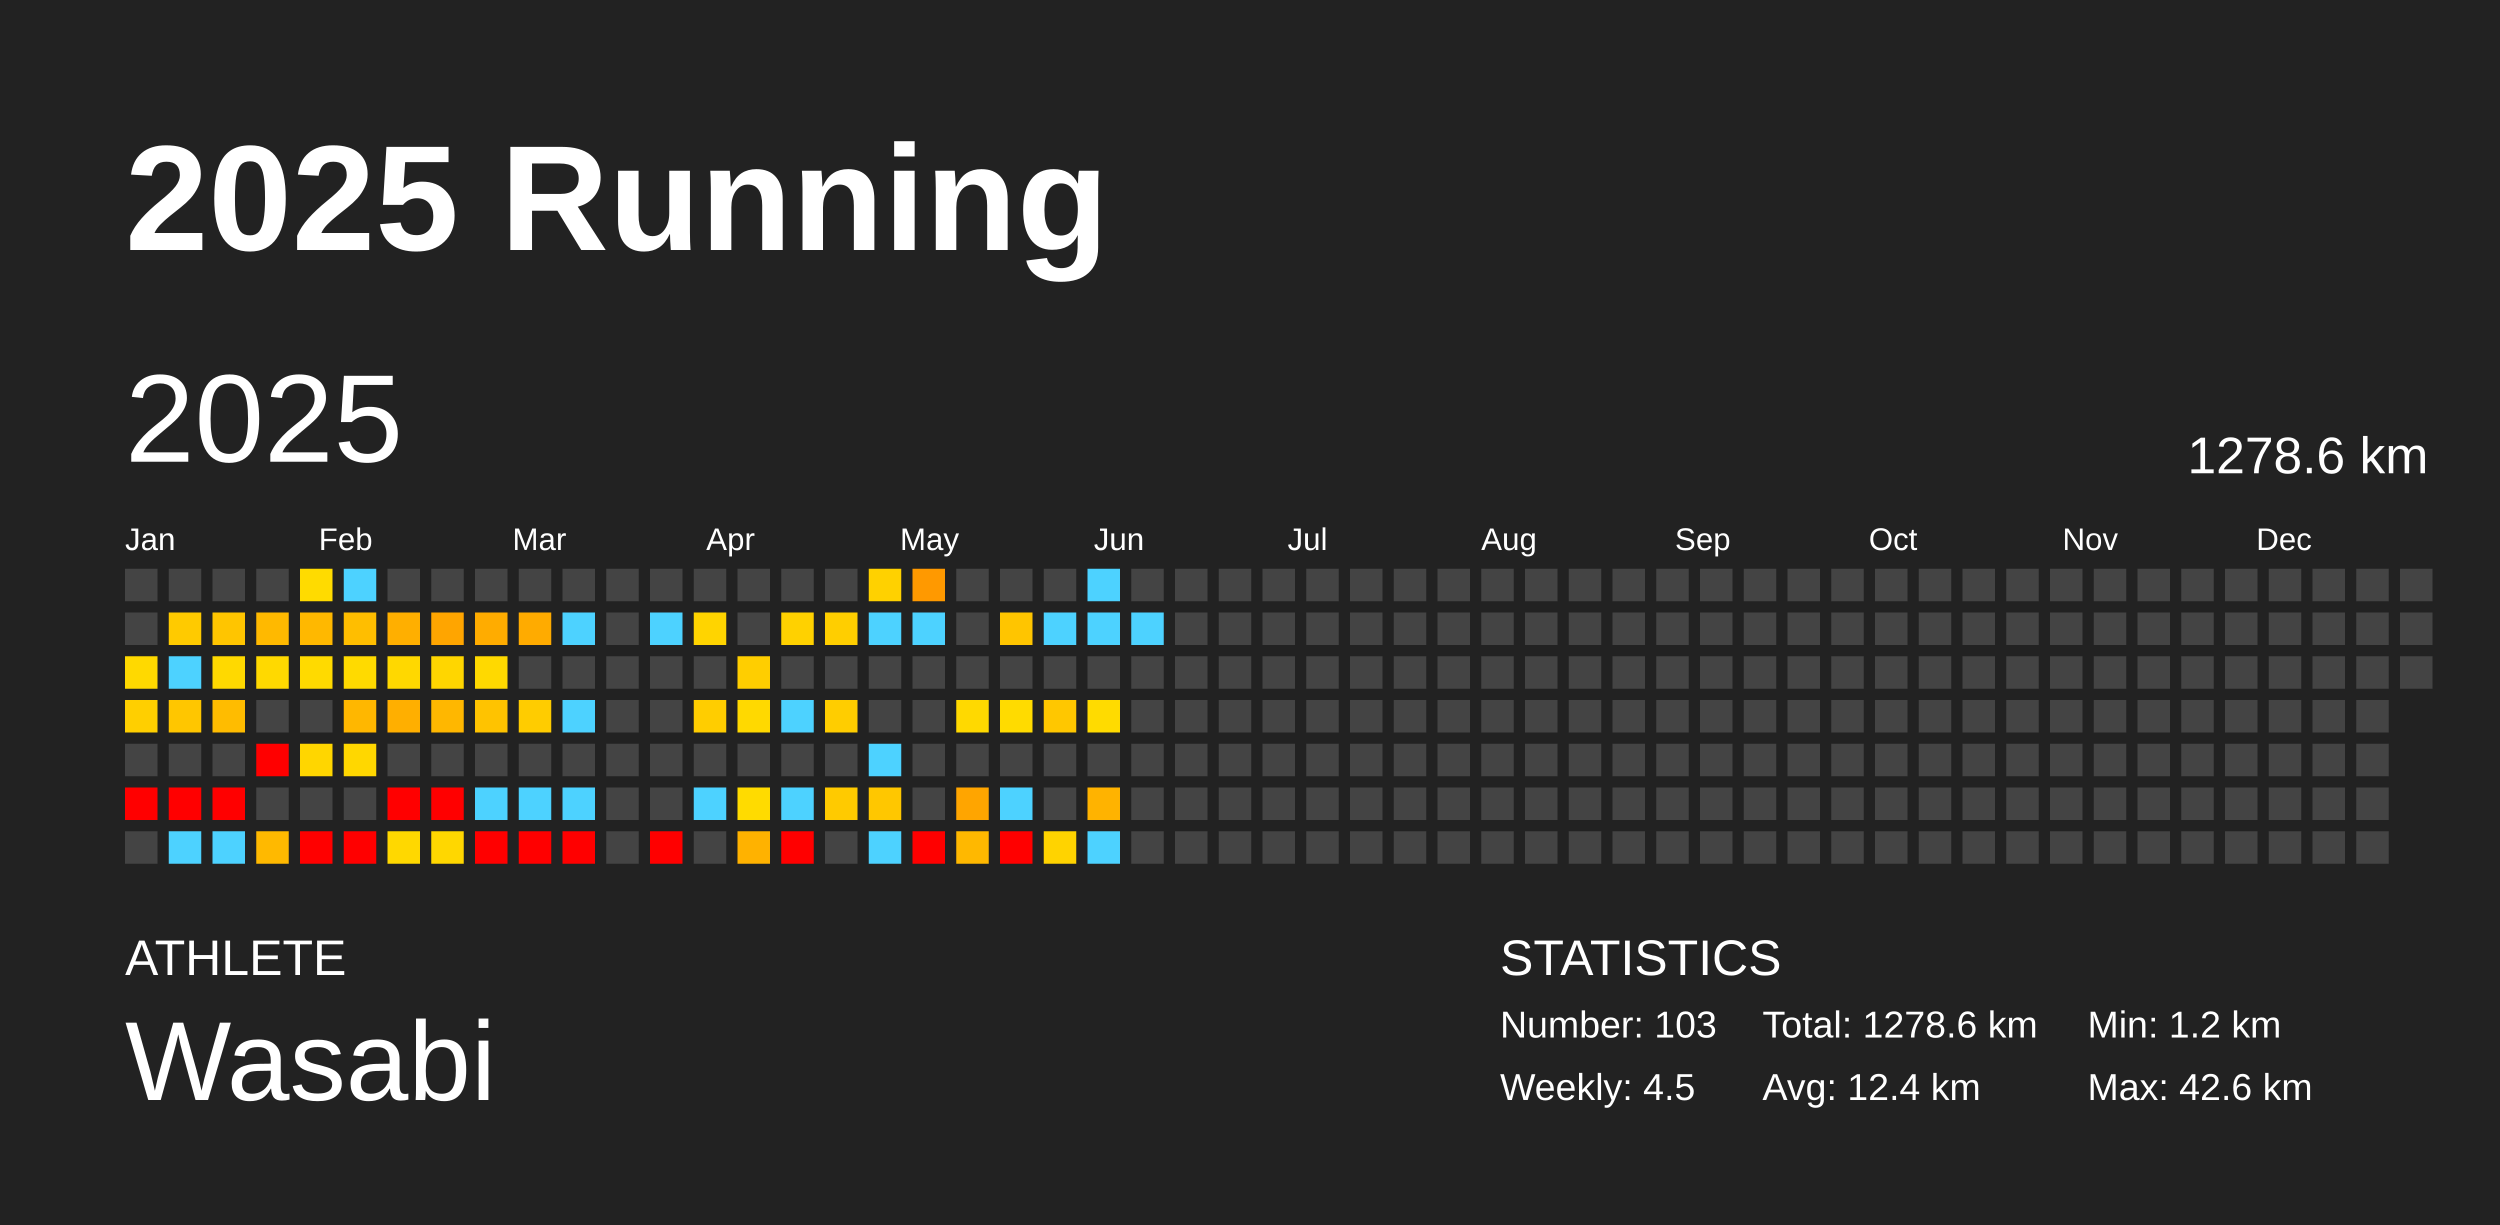
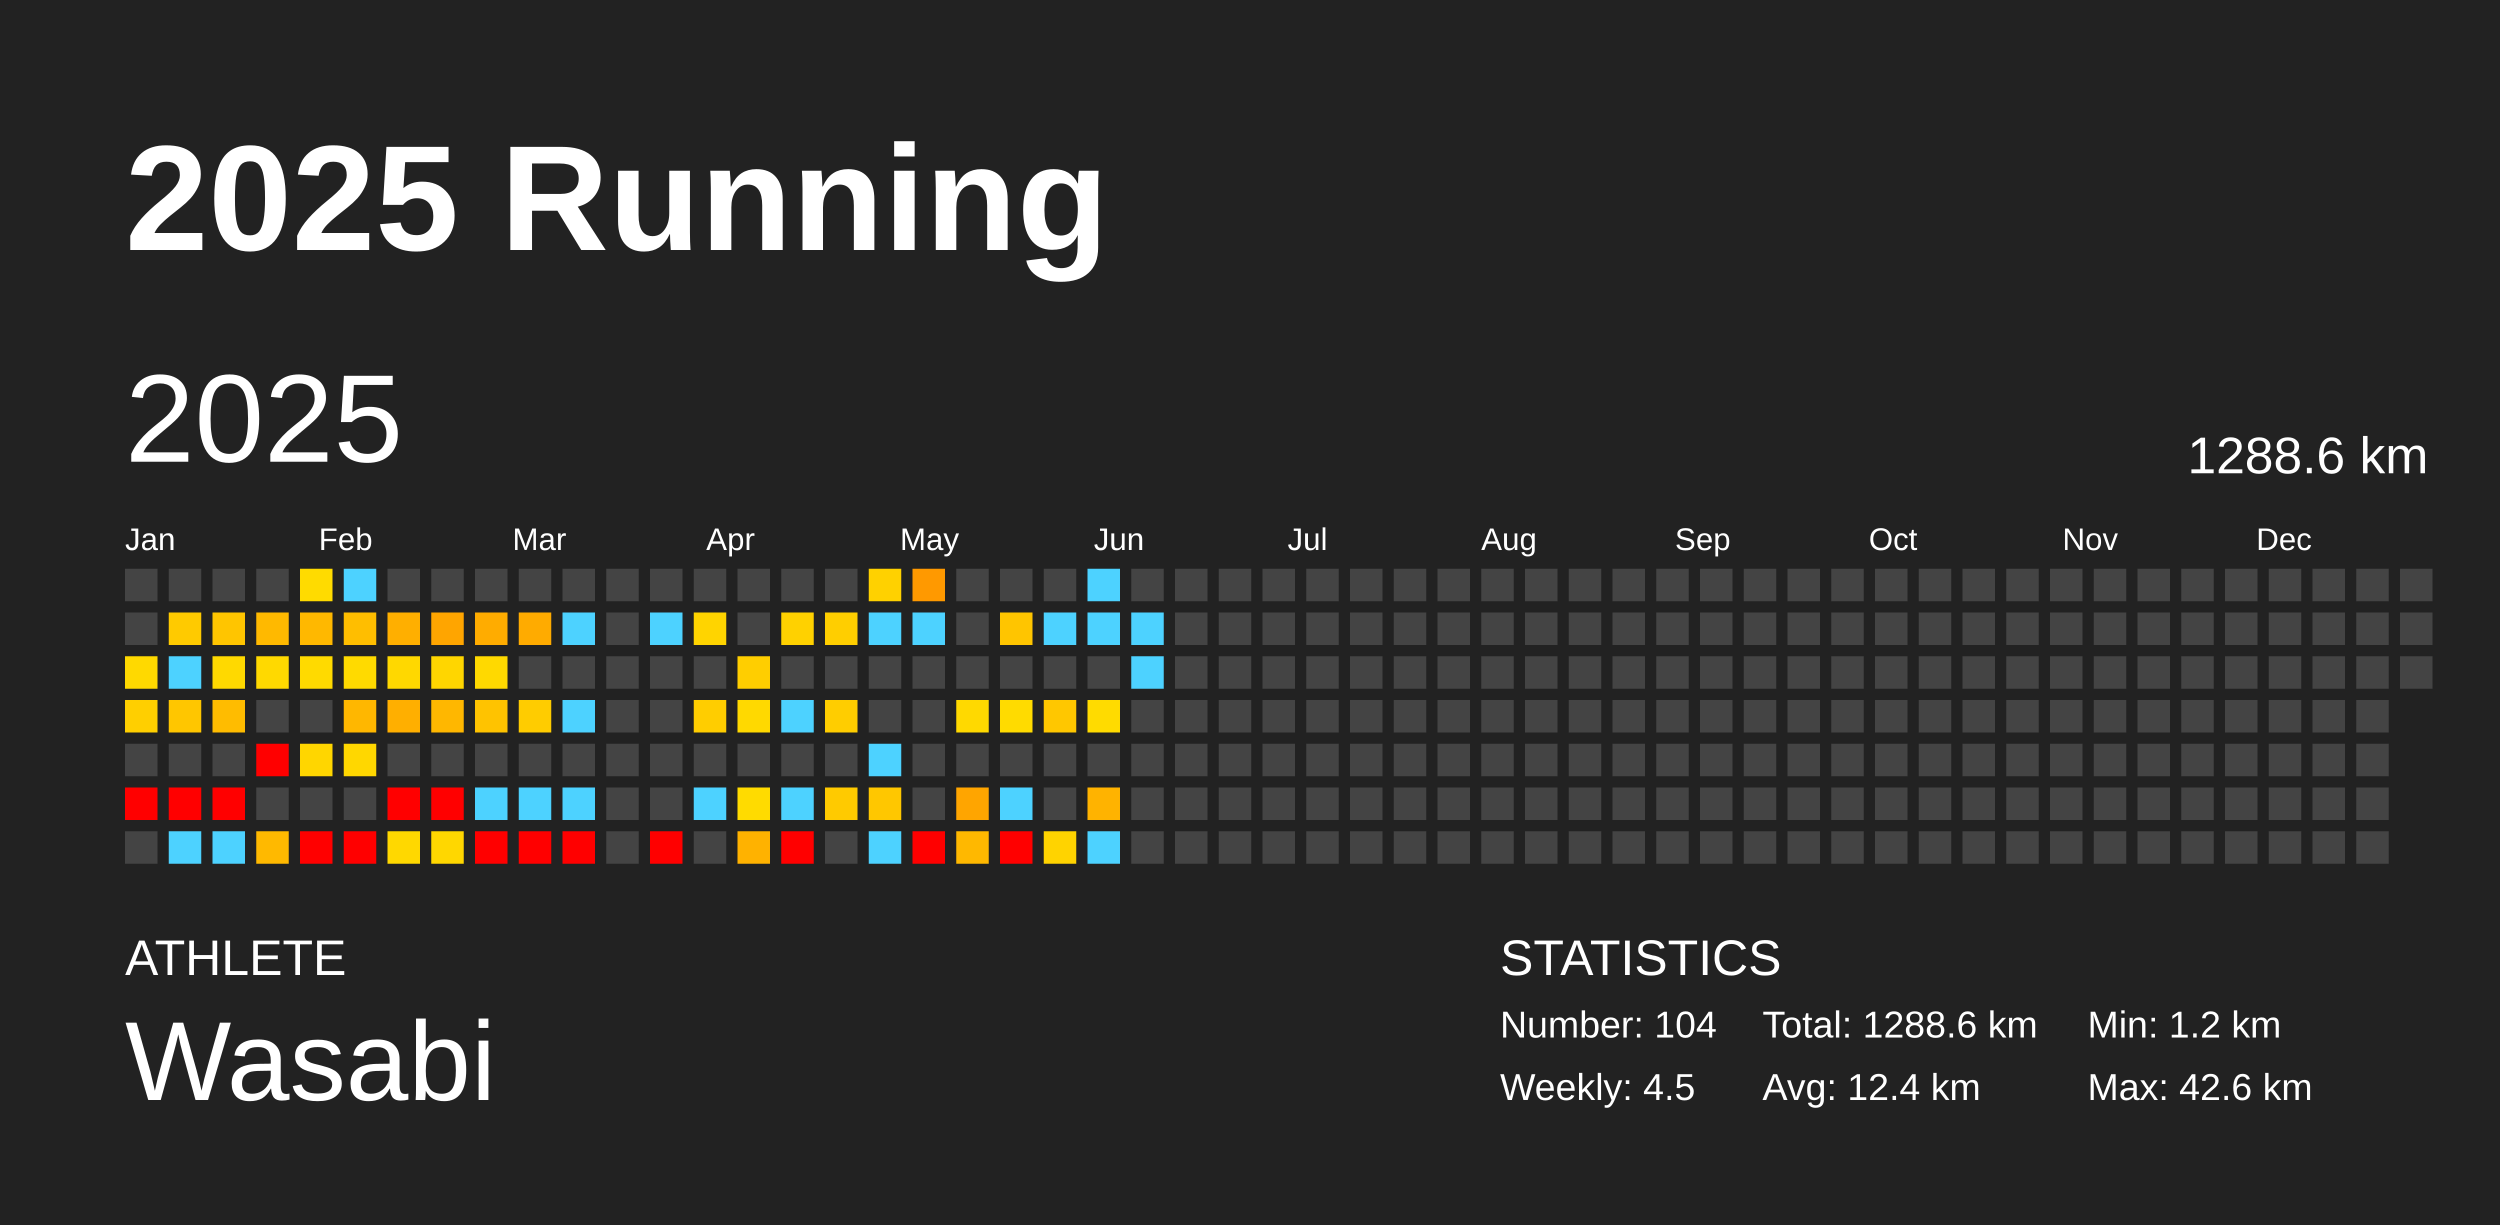
<svg xmlns="http://www.w3.org/2000/svg" baseProfile="full" height="98mm" version="1.1" viewBox="0,0,200,98" width="200mm">
  <defs />
  <rect fill="#222222" height="98" width="200" x="0" y="0" />
  <text fill="#FFFFFF" style="font-size:12px; font-family:Arial; font-weight:bold;" x="10" y="20">2025 Running</text>
  <text fill="#FFFFFF" style="font-size:4px; font-family:Arial" x="10" y="78">ATHLETE</text>
  <text fill="#FFFFFF" style="font-size:9px; font-family:Arial" x="10" y="88">Wasabi</text>
  <text fill="#FFFFFF" style="font-size:4px; font-family:Arial" x="120" y="78">STATISTICS</text>
-   <text fill="#FFFFFF" style="font-size:3px; font-family:Arial" x="120" y="83">Number: 103</text>
+   <text fill="#FFFFFF" style="font-size:3px; font-family:Arial" x="120" y="83">Number: 104</text>
  <text fill="#FFFFFF" style="font-size:3px; font-family:Arial" x="120" y="88">Weekly: 4.5</text>
-   <text fill="#FFFFFF" style="font-size:3px; font-family:Arial" x="141" y="83">Total: 1278.6 km</text>
+   <text fill="#FFFFFF" style="font-size:3px; font-family:Arial" x="141" y="83">Total: 1288.6 km</text>
  <text fill="#FFFFFF" style="font-size:3px; font-family:Arial" x="141" y="88">Avg: 12.4 km</text>
  <text fill="#FFFFFF" style="font-size:3px; font-family:Arial" x="167" y="83">Min: 1.2 km</text>
  <text fill="#FFFFFF" style="font-size:3px; font-family:Arial" x="167" y="88">Max: 42.6 km</text>
  <text dominant-baseline="hanging" fill="#FFFFFF" style="font-size:10.0px; font-family:Arial;" x="10" y="30">2025</text>
-   <text dominant-baseline="hanging" fill="#FFFFFF" style="font-size:4.125px; font-family:Arial;" x="175" y="35">1278.6 km</text>
+   <text dominant-baseline="hanging" fill="#FFFFFF" style="font-size:4.125px; font-family:Arial;" x="175" y="35">1288.6 km</text>
  <text fill="#FFFFFF" style="font-size:2.5px; font-family:Arial" x="10.0" y="44">Jan</text>
  <text fill="#FFFFFF" style="font-size:2.5px; font-family:Arial" x="25.5" y="44">Feb</text>
  <text fill="#FFFFFF" style="font-size:2.5px; font-family:Arial" x="41.0" y="44">Mar</text>
  <text fill="#FFFFFF" style="font-size:2.5px; font-family:Arial" x="56.5" y="44">Apr</text>
  <text fill="#FFFFFF" style="font-size:2.5px; font-family:Arial" x="72.0" y="44">May</text>
  <text fill="#FFFFFF" style="font-size:2.5px; font-family:Arial" x="87.5" y="44">Jun</text>
  <text fill="#FFFFFF" style="font-size:2.5px; font-family:Arial" x="103.0" y="44">Jul</text>
  <text fill="#FFFFFF" style="font-size:2.5px; font-family:Arial" x="118.5" y="44">Aug</text>
  <text fill="#FFFFFF" style="font-size:2.5px; font-family:Arial" x="134.0" y="44">Sep</text>
  <text fill="#FFFFFF" style="font-size:2.5px; font-family:Arial" x="149.5" y="44">Oct</text>
  <text fill="#FFFFFF" style="font-size:2.5px; font-family:Arial" x="165.0" y="44">Nov</text>
  <text fill="#FFFFFF" style="font-size:2.5px; font-family:Arial" x="180.5" y="44">Dec</text>
  <rect fill="#444444" height="2.6" width="2.6" x="10.0" y="45.5" />
  <rect fill="#444444" height="2.6" width="2.6" x="10.0" y="49.0" />
  <rect fill="#ffd900" height="2.6" width="2.6" x="10.0" y="52.5" />
  <rect fill="#ffcf00" height="2.6" width="2.6" x="10.0" y="56.0" />
  <rect fill="#444444" height="2.6" width="2.6" x="10.0" y="59.5" />
  <rect fill="red" height="2.6" width="2.6" x="10.0" y="63.0" />
  <rect fill="#444444" height="2.6" width="2.6" x="10.0" y="66.5" />
  <rect fill="#444444" height="2.6" width="2.6" x="13.5" y="45.5" />
  <rect fill="#ffca00" height="2.6" width="2.6" x="13.5" y="49.0" />
  <rect fill="#4dd2ff" height="2.6" width="2.6" x="13.5" y="52.5" />
  <rect fill="#ffc600" height="2.6" width="2.6" x="13.5" y="56.0" />
  <rect fill="#444444" height="2.6" width="2.6" x="13.5" y="59.5" />
  <rect fill="red" height="2.6" width="2.6" x="13.5" y="63.0" />
  <rect fill="#4dd2ff" height="2.6" width="2.6" x="13.5" y="66.5" />
  <rect fill="#444444" height="2.6" width="2.6" x="17.0" y="45.5" />
  <rect fill="#ffc500" height="2.6" width="2.6" x="17.0" y="49.0" />
  <rect fill="#ffd900" height="2.6" width="2.6" x="17.0" y="52.5" />
  <rect fill="#ffbc00" height="2.6" width="2.6" x="17.0" y="56.0" />
  <rect fill="#444444" height="2.6" width="2.6" x="17.0" y="59.5" />
  <rect fill="red" height="2.6" width="2.6" x="17.0" y="63.0" />
  <rect fill="#4dd2ff" height="2.6" width="2.6" x="17.0" y="66.5" />
  <rect fill="#444444" height="2.6" width="2.6" x="20.5" y="45.5" />
  <rect fill="#ffb900" height="2.6" width="2.6" x="20.5" y="49.0" />
  <rect fill="#ffd900" height="2.6" width="2.6" x="20.5" y="52.5" />
  <rect fill="#444444" height="2.6" width="2.6" x="20.5" y="56.0" />
  <rect fill="red" height="2.6" width="2.6" x="20.5" y="59.5" />
  <rect fill="#444444" height="2.6" width="2.6" x="20.5" y="63.0" />
  <rect fill="#ffb900" height="2.6" width="2.6" x="20.5" y="66.5" />
  <rect fill="#ffdb00" height="2.6" width="2.6" x="24.0" y="45.5" />
  <rect fill="#ffb800" height="2.6" width="2.6" x="24.0" y="49.0" />
  <rect fill="#ffda00" height="2.6" width="2.6" x="24.0" y="52.5" />
  <rect fill="#444444" height="2.6" width="2.6" x="24.0" y="56.0" />
  <rect fill="#ffd600" height="2.6" width="2.6" x="24.0" y="59.5" />
  <rect fill="#444444" height="2.6" width="2.6" x="24.0" y="63.0" />
  <rect fill="red" height="2.6" width="2.6" x="24.0" y="66.5" />
  <rect fill="#4dd2ff" height="2.6" width="2.6" x="27.5" y="45.5" />
  <rect fill="#ffbe00" height="2.6" width="2.6" x="27.5" y="49.0" />
  <rect fill="#ffda00" height="2.6" width="2.6" x="27.5" y="52.5" />
  <rect fill="#ffb700" height="2.6" width="2.6" x="27.5" y="56.0" />
  <rect fill="#ffd700" height="2.6" width="2.6" x="27.5" y="59.5" />
  <rect fill="#444444" height="2.6" width="2.6" x="27.5" y="63.0" />
  <rect fill="red" height="2.6" width="2.6" x="27.5" y="66.5" />
  <rect fill="#444444" height="2.6" width="2.6" x="31.0" y="45.5" />
  <rect fill="#ffaf00" height="2.6" width="2.6" x="31.0" y="49.0" />
  <rect fill="#ffd800" height="2.6" width="2.6" x="31.0" y="52.5" />
  <rect fill="#ffaf00" height="2.6" width="2.6" x="31.0" y="56.0" />
  <rect fill="#444444" height="2.6" width="2.6" x="31.0" y="59.5" />
  <rect fill="red" height="2.6" width="2.6" x="31.0" y="63.0" />
  <rect fill="#ffd800" height="2.6" width="2.6" x="31.0" y="66.5" />
  <rect fill="#444444" height="2.6" width="2.6" x="34.5" y="45.5" />
  <rect fill="#ffa500" height="2.6" width="2.6" x="34.5" y="49.0" />
  <rect fill="#ffd600" height="2.6" width="2.6" x="34.5" y="52.5" />
  <rect fill="#ffb700" height="2.6" width="2.6" x="34.5" y="56.0" />
  <rect fill="#444444" height="2.6" width="2.6" x="34.5" y="59.5" />
  <rect fill="red" height="2.6" width="2.6" x="34.5" y="63.0" />
  <rect fill="#ffd700" height="2.6" width="2.6" x="34.5" y="66.5" />
  <rect fill="#444444" height="2.6" width="2.6" x="38.0" y="45.5" />
  <rect fill="#ffac00" height="2.6" width="2.6" x="38.0" y="49.0" />
  <rect fill="#ffd900" height="2.6" width="2.6" x="38.0" y="52.5" />
  <rect fill="#ffc300" height="2.6" width="2.6" x="38.0" y="56.0" />
  <rect fill="#444444" height="2.6" width="2.6" x="38.0" y="59.5" />
  <rect fill="#4dd2ff" height="2.6" width="2.6" x="38.0" y="63.0" />
  <rect fill="red" height="2.6" width="2.6" x="38.0" y="66.5" />
  <rect fill="#444444" height="2.6" width="2.6" x="41.5" y="45.5" />
  <rect fill="#ffab00" height="2.6" width="2.6" x="41.5" y="49.0" />
  <rect fill="#444444" height="2.6" width="2.6" x="41.5" y="52.5" />
  <rect fill="#ffcc00" height="2.6" width="2.6" x="41.5" y="56.0" />
  <rect fill="#444444" height="2.6" width="2.6" x="41.5" y="59.5" />
  <rect fill="#4dd2ff" height="2.6" width="2.6" x="41.5" y="63.0" />
  <rect fill="red" height="2.6" width="2.6" x="41.5" y="66.5" />
  <rect fill="#444444" height="2.6" width="2.6" x="45.0" y="45.5" />
  <rect fill="#4dd2ff" height="2.6" width="2.6" x="45.0" y="49.0" />
  <rect fill="#444444" height="2.6" width="2.6" x="45.0" y="52.5" />
  <rect fill="#4dd2ff" height="2.6" width="2.6" x="45.0" y="56.0" />
  <rect fill="#444444" height="2.6" width="2.6" x="45.0" y="59.5" />
  <rect fill="#4dd2ff" height="2.6" width="2.6" x="45.0" y="63.0" />
  <rect fill="red" height="2.6" width="2.6" x="45.0" y="66.5" />
  <rect fill="#444444" height="2.6" width="2.6" x="48.5" y="45.5" />
  <rect fill="#444444" height="2.6" width="2.6" x="48.5" y="49.0" />
  <rect fill="#444444" height="2.6" width="2.6" x="48.5" y="52.5" />
  <rect fill="#444444" height="2.6" width="2.6" x="48.5" y="56.0" />
  <rect fill="#444444" height="2.6" width="2.6" x="48.5" y="59.5" />
  <rect fill="#444444" height="2.6" width="2.6" x="48.5" y="63.0" />
  <rect fill="#444444" height="2.6" width="2.6" x="48.5" y="66.5" />
  <rect fill="#444444" height="2.6" width="2.6" x="52.0" y="45.5" />
  <rect fill="#4dd2ff" height="2.6" width="2.6" x="52.0" y="49.0" />
  <rect fill="#444444" height="2.6" width="2.6" x="52.0" y="52.5" />
  <rect fill="#444444" height="2.6" width="2.6" x="52.0" y="56.0" />
  <rect fill="#444444" height="2.6" width="2.6" x="52.0" y="59.5" />
  <rect fill="#444444" height="2.6" width="2.6" x="52.0" y="63.0" />
  <rect fill="red" height="2.6" width="2.6" x="52.0" y="66.5" />
  <rect fill="#444444" height="2.6" width="2.6" x="55.5" y="45.5" />
  <rect fill="#ffd400" height="2.6" width="2.6" x="55.5" y="49.0" />
  <rect fill="#444444" height="2.6" width="2.6" x="55.5" y="52.5" />
  <rect fill="#ffcd00" height="2.6" width="2.6" x="55.5" y="56.0" />
  <rect fill="#444444" height="2.6" width="2.6" x="55.5" y="59.5" />
  <rect fill="#4dd2ff" height="2.6" width="2.6" x="55.5" y="63.0" />
  <rect fill="#444444" height="2.6" width="2.6" x="55.5" y="66.5" />
  <rect fill="#444444" height="2.6" width="2.6" x="59.0" y="45.5" />
  <rect fill="#444444" height="2.6" width="2.6" x="59.0" y="49.0" />
  <rect fill="#ffce00" height="2.6" width="2.6" x="59.0" y="52.5" />
  <rect fill="#ffd900" height="2.6" width="2.6" x="59.0" y="56.0" />
  <rect fill="#444444" height="2.6" width="2.6" x="59.0" y="59.5" />
  <rect fill="#ffdb00" height="2.6" width="2.6" x="59.0" y="63.0" />
  <rect fill="#ffb200" height="2.6" width="2.6" x="59.0" y="66.5" />
  <rect fill="#444444" height="2.6" width="2.6" x="62.5" y="45.5" />
  <rect fill="#ffd100" height="2.6" width="2.6" x="62.5" y="49.0" />
  <rect fill="#444444" height="2.6" width="2.6" x="62.5" y="52.5" />
  <rect fill="#4dd2ff" height="2.6" width="2.6" x="62.5" y="56.0" />
  <rect fill="#444444" height="2.6" width="2.6" x="62.5" y="59.5" />
  <rect fill="#4dd2ff" height="2.6" width="2.6" x="62.5" y="63.0" />
  <rect fill="red" height="2.6" width="2.6" x="62.5" y="66.5" />
  <rect fill="#444444" height="2.6" width="2.6" x="66.0" y="45.5" />
  <rect fill="#ffce00" height="2.6" width="2.6" x="66.0" y="49.0" />
  <rect fill="#444444" height="2.6" width="2.6" x="66.0" y="52.5" />
  <rect fill="#ffcd00" height="2.6" width="2.6" x="66.0" y="56.0" />
  <rect fill="#444444" height="2.6" width="2.6" x="66.0" y="59.5" />
  <rect fill="#ffca00" height="2.6" width="2.6" x="66.0" y="63.0" />
  <rect fill="#444444" height="2.6" width="2.6" x="66.0" y="66.5" />
  <rect fill="#ffd100" height="2.6" width="2.6" x="69.5" y="45.5" />
  <rect fill="#4dd2ff" height="2.6" width="2.6" x="69.5" y="49.0" />
  <rect fill="#444444" height="2.6" width="2.6" x="69.5" y="52.5" />
  <rect fill="#444444" height="2.6" width="2.6" x="69.5" y="56.0" />
  <rect fill="#4dd2ff" height="2.6" width="2.6" x="69.5" y="59.5" />
  <rect fill="#ffc700" height="2.6" width="2.6" x="69.5" y="63.0" />
  <rect fill="#4dd2ff" height="2.6" width="2.6" x="69.5" y="66.5" />
  <rect fill="#ff9900" height="2.6" width="2.6" x="73.0" y="45.5" />
  <rect fill="#4dd2ff" height="2.6" width="2.6" x="73.0" y="49.0" />
  <rect fill="#444444" height="2.6" width="2.6" x="73.0" y="52.5" />
  <rect fill="#444444" height="2.6" width="2.6" x="73.0" y="56.0" />
  <rect fill="#444444" height="2.6" width="2.6" x="73.0" y="59.5" />
  <rect fill="#444444" height="2.6" width="2.6" x="73.0" y="63.0" />
  <rect fill="red" height="2.6" width="2.6" x="73.0" y="66.5" />
  <rect fill="#444444" height="2.6" width="2.6" x="76.5" y="45.5" />
  <rect fill="#444444" height="2.6" width="2.6" x="76.5" y="49.0" />
  <rect fill="#444444" height="2.6" width="2.6" x="76.5" y="52.5" />
  <rect fill="#ffd900" height="2.6" width="2.6" x="76.5" y="56.0" />
  <rect fill="#444444" height="2.6" width="2.6" x="76.5" y="59.5" />
  <rect fill="#ffa500" height="2.6" width="2.6" x="76.5" y="63.0" />
  <rect fill="#ffb800" height="2.6" width="2.6" x="76.5" y="66.5" />
  <rect fill="#444444" height="2.6" width="2.6" x="80.0" y="45.5" />
  <rect fill="#ffc500" height="2.6" width="2.6" x="80.0" y="49.0" />
  <rect fill="#444444" height="2.6" width="2.6" x="80.0" y="52.5" />
  <rect fill="#ffdb00" height="2.6" width="2.6" x="80.0" y="56.0" />
  <rect fill="#444444" height="2.6" width="2.6" x="80.0" y="59.5" />
  <rect fill="#4dd2ff" height="2.6" width="2.6" x="80.0" y="63.0" />
  <rect fill="red" height="2.6" width="2.6" x="80.0" y="66.5" />
  <rect fill="#444444" height="2.6" width="2.6" x="83.5" y="45.5" />
  <rect fill="#4dd2ff" height="2.6" width="2.6" x="83.5" y="49.0" />
  <rect fill="#444444" height="2.6" width="2.6" x="83.5" y="52.5" />
  <rect fill="#ffc700" height="2.6" width="2.6" x="83.5" y="56.0" />
  <rect fill="#444444" height="2.6" width="2.6" x="83.5" y="59.5" />
  <rect fill="#444444" height="2.6" width="2.6" x="83.5" y="63.0" />
  <rect fill="#ffd300" height="2.6" width="2.6" x="83.5" y="66.5" />
  <rect fill="#4dd2ff" height="2.6" width="2.6" x="87.0" y="45.5" />
  <rect fill="#4dd2ff" height="2.6" width="2.6" x="87.0" y="49.0" />
  <rect fill="#444444" height="2.6" width="2.6" x="87.0" y="52.5" />
  <rect fill="#ffdb00" height="2.6" width="2.6" x="87.0" y="56.0" />
  <rect fill="#444444" height="2.6" width="2.6" x="87.0" y="59.5" />
  <rect fill="#ffb300" height="2.6" width="2.6" x="87.0" y="63.0" />
  <rect fill="#4dd2ff" height="2.6" width="2.6" x="87.0" y="66.5" />
  <rect fill="#444444" height="2.6" width="2.6" x="90.5" y="45.5" />
  <rect fill="#4dd2ff" height="2.6" width="2.6" x="90.5" y="49.0" />
-   <rect fill="#444444" height="2.6" width="2.6" x="90.5" y="52.5" />
+   <rect fill="#4dd2ff" height="2.6" width="2.6" x="90.5" y="52.5" />
  <rect fill="#444444" height="2.6" width="2.6" x="90.5" y="56.0" />
  <rect fill="#444444" height="2.6" width="2.6" x="90.5" y="59.5" />
  <rect fill="#444444" height="2.6" width="2.6" x="90.5" y="63.0" />
  <rect fill="#444444" height="2.6" width="2.6" x="90.5" y="66.5" />
  <rect fill="#444444" height="2.6" width="2.6" x="94.0" y="45.5" />
  <rect fill="#444444" height="2.6" width="2.6" x="94.0" y="49.0" />
  <rect fill="#444444" height="2.6" width="2.6" x="94.0" y="52.5" />
  <rect fill="#444444" height="2.6" width="2.6" x="94.0" y="56.0" />
  <rect fill="#444444" height="2.6" width="2.6" x="94.0" y="59.5" />
  <rect fill="#444444" height="2.6" width="2.6" x="94.0" y="63.0" />
  <rect fill="#444444" height="2.6" width="2.6" x="94.0" y="66.5" />
  <rect fill="#444444" height="2.6" width="2.6" x="97.5" y="45.5" />
  <rect fill="#444444" height="2.6" width="2.6" x="97.5" y="49.0" />
  <rect fill="#444444" height="2.6" width="2.6" x="97.5" y="52.5" />
  <rect fill="#444444" height="2.6" width="2.6" x="97.5" y="56.0" />
  <rect fill="#444444" height="2.6" width="2.6" x="97.5" y="59.5" />
  <rect fill="#444444" height="2.6" width="2.6" x="97.5" y="63.0" />
  <rect fill="#444444" height="2.6" width="2.6" x="97.5" y="66.5" />
  <rect fill="#444444" height="2.6" width="2.6" x="101.0" y="45.5" />
  <rect fill="#444444" height="2.6" width="2.6" x="101.0" y="49.0" />
  <rect fill="#444444" height="2.6" width="2.6" x="101.0" y="52.5" />
  <rect fill="#444444" height="2.6" width="2.6" x="101.0" y="56.0" />
  <rect fill="#444444" height="2.6" width="2.6" x="101.0" y="59.5" />
  <rect fill="#444444" height="2.6" width="2.6" x="101.0" y="63.0" />
  <rect fill="#444444" height="2.6" width="2.6" x="101.0" y="66.5" />
  <rect fill="#444444" height="2.6" width="2.6" x="104.5" y="45.5" />
  <rect fill="#444444" height="2.6" width="2.6" x="104.5" y="49.0" />
  <rect fill="#444444" height="2.6" width="2.6" x="104.5" y="52.5" />
  <rect fill="#444444" height="2.6" width="2.6" x="104.5" y="56.0" />
  <rect fill="#444444" height="2.6" width="2.6" x="104.5" y="59.5" />
  <rect fill="#444444" height="2.6" width="2.6" x="104.5" y="63.0" />
  <rect fill="#444444" height="2.6" width="2.6" x="104.5" y="66.5" />
  <rect fill="#444444" height="2.6" width="2.6" x="108.0" y="45.5" />
  <rect fill="#444444" height="2.6" width="2.6" x="108.0" y="49.0" />
  <rect fill="#444444" height="2.6" width="2.6" x="108.0" y="52.5" />
  <rect fill="#444444" height="2.6" width="2.6" x="108.0" y="56.0" />
  <rect fill="#444444" height="2.6" width="2.6" x="108.0" y="59.5" />
  <rect fill="#444444" height="2.6" width="2.6" x="108.0" y="63.0" />
  <rect fill="#444444" height="2.6" width="2.6" x="108.0" y="66.5" />
  <rect fill="#444444" height="2.6" width="2.6" x="111.5" y="45.5" />
  <rect fill="#444444" height="2.6" width="2.6" x="111.5" y="49.0" />
  <rect fill="#444444" height="2.6" width="2.6" x="111.5" y="52.5" />
  <rect fill="#444444" height="2.6" width="2.6" x="111.5" y="56.0" />
  <rect fill="#444444" height="2.6" width="2.6" x="111.5" y="59.5" />
  <rect fill="#444444" height="2.6" width="2.6" x="111.5" y="63.0" />
  <rect fill="#444444" height="2.6" width="2.6" x="111.5" y="66.5" />
  <rect fill="#444444" height="2.6" width="2.6" x="115.0" y="45.5" />
  <rect fill="#444444" height="2.6" width="2.6" x="115.0" y="49.0" />
  <rect fill="#444444" height="2.6" width="2.6" x="115.0" y="52.5" />
  <rect fill="#444444" height="2.6" width="2.6" x="115.0" y="56.0" />
  <rect fill="#444444" height="2.6" width="2.6" x="115.0" y="59.5" />
  <rect fill="#444444" height="2.6" width="2.6" x="115.0" y="63.0" />
  <rect fill="#444444" height="2.6" width="2.6" x="115.0" y="66.5" />
  <rect fill="#444444" height="2.6" width="2.6" x="118.5" y="45.5" />
  <rect fill="#444444" height="2.6" width="2.6" x="118.5" y="49.0" />
  <rect fill="#444444" height="2.6" width="2.6" x="118.5" y="52.5" />
  <rect fill="#444444" height="2.6" width="2.6" x="118.5" y="56.0" />
  <rect fill="#444444" height="2.6" width="2.6" x="118.5" y="59.5" />
  <rect fill="#444444" height="2.6" width="2.6" x="118.5" y="63.0" />
  <rect fill="#444444" height="2.6" width="2.6" x="118.5" y="66.5" />
  <rect fill="#444444" height="2.6" width="2.6" x="122.0" y="45.5" />
  <rect fill="#444444" height="2.6" width="2.6" x="122.0" y="49.0" />
  <rect fill="#444444" height="2.6" width="2.6" x="122.0" y="52.5" />
  <rect fill="#444444" height="2.6" width="2.6" x="122.0" y="56.0" />
  <rect fill="#444444" height="2.6" width="2.6" x="122.0" y="59.5" />
  <rect fill="#444444" height="2.6" width="2.6" x="122.0" y="63.0" />
  <rect fill="#444444" height="2.6" width="2.6" x="122.0" y="66.5" />
  <rect fill="#444444" height="2.6" width="2.6" x="125.5" y="45.5" />
  <rect fill="#444444" height="2.6" width="2.6" x="125.5" y="49.0" />
  <rect fill="#444444" height="2.6" width="2.6" x="125.5" y="52.5" />
  <rect fill="#444444" height="2.6" width="2.6" x="125.5" y="56.0" />
  <rect fill="#444444" height="2.6" width="2.6" x="125.5" y="59.5" />
  <rect fill="#444444" height="2.6" width="2.6" x="125.5" y="63.0" />
  <rect fill="#444444" height="2.6" width="2.6" x="125.5" y="66.5" />
  <rect fill="#444444" height="2.6" width="2.6" x="129.0" y="45.5" />
  <rect fill="#444444" height="2.6" width="2.6" x="129.0" y="49.0" />
  <rect fill="#444444" height="2.6" width="2.6" x="129.0" y="52.5" />
  <rect fill="#444444" height="2.6" width="2.6" x="129.0" y="56.0" />
  <rect fill="#444444" height="2.6" width="2.6" x="129.0" y="59.5" />
  <rect fill="#444444" height="2.6" width="2.6" x="129.0" y="63.0" />
  <rect fill="#444444" height="2.6" width="2.6" x="129.0" y="66.5" />
  <rect fill="#444444" height="2.6" width="2.6" x="132.5" y="45.5" />
  <rect fill="#444444" height="2.6" width="2.6" x="132.5" y="49.0" />
  <rect fill="#444444" height="2.6" width="2.6" x="132.5" y="52.5" />
  <rect fill="#444444" height="2.6" width="2.6" x="132.5" y="56.0" />
  <rect fill="#444444" height="2.6" width="2.6" x="132.5" y="59.5" />
  <rect fill="#444444" height="2.6" width="2.6" x="132.5" y="63.0" />
  <rect fill="#444444" height="2.6" width="2.6" x="132.5" y="66.5" />
  <rect fill="#444444" height="2.6" width="2.6" x="136.0" y="45.5" />
  <rect fill="#444444" height="2.6" width="2.6" x="136.0" y="49.0" />
  <rect fill="#444444" height="2.6" width="2.6" x="136.0" y="52.5" />
  <rect fill="#444444" height="2.6" width="2.6" x="136.0" y="56.0" />
  <rect fill="#444444" height="2.6" width="2.6" x="136.0" y="59.5" />
  <rect fill="#444444" height="2.6" width="2.6" x="136.0" y="63.0" />
  <rect fill="#444444" height="2.6" width="2.6" x="136.0" y="66.5" />
  <rect fill="#444444" height="2.6" width="2.6" x="139.5" y="45.5" />
  <rect fill="#444444" height="2.6" width="2.6" x="139.5" y="49.0" />
  <rect fill="#444444" height="2.6" width="2.6" x="139.5" y="52.5" />
  <rect fill="#444444" height="2.6" width="2.6" x="139.5" y="56.0" />
  <rect fill="#444444" height="2.6" width="2.6" x="139.5" y="59.5" />
  <rect fill="#444444" height="2.6" width="2.6" x="139.5" y="63.0" />
  <rect fill="#444444" height="2.6" width="2.6" x="139.5" y="66.5" />
  <rect fill="#444444" height="2.6" width="2.6" x="143.0" y="45.5" />
  <rect fill="#444444" height="2.6" width="2.6" x="143.0" y="49.0" />
  <rect fill="#444444" height="2.6" width="2.6" x="143.0" y="52.5" />
  <rect fill="#444444" height="2.6" width="2.6" x="143.0" y="56.0" />
  <rect fill="#444444" height="2.6" width="2.6" x="143.0" y="59.5" />
  <rect fill="#444444" height="2.6" width="2.6" x="143.0" y="63.0" />
  <rect fill="#444444" height="2.6" width="2.6" x="143.0" y="66.5" />
  <rect fill="#444444" height="2.6" width="2.6" x="146.5" y="45.5" />
  <rect fill="#444444" height="2.6" width="2.6" x="146.5" y="49.0" />
  <rect fill="#444444" height="2.6" width="2.6" x="146.5" y="52.5" />
  <rect fill="#444444" height="2.6" width="2.6" x="146.5" y="56.0" />
  <rect fill="#444444" height="2.6" width="2.6" x="146.5" y="59.5" />
  <rect fill="#444444" height="2.6" width="2.6" x="146.5" y="63.0" />
  <rect fill="#444444" height="2.6" width="2.6" x="146.5" y="66.5" />
  <rect fill="#444444" height="2.6" width="2.6" x="150.0" y="45.5" />
  <rect fill="#444444" height="2.6" width="2.6" x="150.0" y="49.0" />
  <rect fill="#444444" height="2.6" width="2.6" x="150.0" y="52.5" />
  <rect fill="#444444" height="2.6" width="2.6" x="150.0" y="56.0" />
  <rect fill="#444444" height="2.6" width="2.6" x="150.0" y="59.5" />
  <rect fill="#444444" height="2.6" width="2.6" x="150.0" y="63.0" />
  <rect fill="#444444" height="2.6" width="2.6" x="150.0" y="66.5" />
  <rect fill="#444444" height="2.6" width="2.6" x="153.5" y="45.5" />
  <rect fill="#444444" height="2.6" width="2.6" x="153.5" y="49.0" />
  <rect fill="#444444" height="2.6" width="2.6" x="153.5" y="52.5" />
  <rect fill="#444444" height="2.6" width="2.6" x="153.5" y="56.0" />
  <rect fill="#444444" height="2.6" width="2.6" x="153.5" y="59.5" />
  <rect fill="#444444" height="2.6" width="2.6" x="153.5" y="63.0" />
  <rect fill="#444444" height="2.6" width="2.6" x="153.5" y="66.5" />
  <rect fill="#444444" height="2.6" width="2.6" x="157.0" y="45.5" />
  <rect fill="#444444" height="2.6" width="2.6" x="157.0" y="49.0" />
  <rect fill="#444444" height="2.6" width="2.6" x="157.0" y="52.5" />
  <rect fill="#444444" height="2.6" width="2.6" x="157.0" y="56.0" />
  <rect fill="#444444" height="2.6" width="2.6" x="157.0" y="59.5" />
  <rect fill="#444444" height="2.6" width="2.6" x="157.0" y="63.0" />
  <rect fill="#444444" height="2.6" width="2.6" x="157.0" y="66.5" />
  <rect fill="#444444" height="2.6" width="2.6" x="160.5" y="45.5" />
  <rect fill="#444444" height="2.6" width="2.6" x="160.5" y="49.0" />
  <rect fill="#444444" height="2.6" width="2.6" x="160.5" y="52.5" />
  <rect fill="#444444" height="2.6" width="2.6" x="160.5" y="56.0" />
  <rect fill="#444444" height="2.6" width="2.6" x="160.5" y="59.5" />
  <rect fill="#444444" height="2.6" width="2.6" x="160.5" y="63.0" />
  <rect fill="#444444" height="2.6" width="2.6" x="160.5" y="66.5" />
  <rect fill="#444444" height="2.6" width="2.6" x="164.0" y="45.5" />
  <rect fill="#444444" height="2.6" width="2.6" x="164.0" y="49.0" />
  <rect fill="#444444" height="2.6" width="2.6" x="164.0" y="52.5" />
  <rect fill="#444444" height="2.6" width="2.6" x="164.0" y="56.0" />
  <rect fill="#444444" height="2.6" width="2.6" x="164.0" y="59.5" />
  <rect fill="#444444" height="2.6" width="2.6" x="164.0" y="63.0" />
  <rect fill="#444444" height="2.6" width="2.6" x="164.0" y="66.5" />
  <rect fill="#444444" height="2.6" width="2.6" x="167.5" y="45.5" />
  <rect fill="#444444" height="2.6" width="2.6" x="167.5" y="49.0" />
  <rect fill="#444444" height="2.6" width="2.6" x="167.5" y="52.5" />
  <rect fill="#444444" height="2.6" width="2.6" x="167.5" y="56.0" />
  <rect fill="#444444" height="2.6" width="2.6" x="167.5" y="59.5" />
  <rect fill="#444444" height="2.6" width="2.6" x="167.5" y="63.0" />
  <rect fill="#444444" height="2.6" width="2.6" x="167.5" y="66.5" />
  <rect fill="#444444" height="2.6" width="2.6" x="171.0" y="45.5" />
  <rect fill="#444444" height="2.6" width="2.6" x="171.0" y="49.0" />
  <rect fill="#444444" height="2.6" width="2.6" x="171.0" y="52.5" />
  <rect fill="#444444" height="2.6" width="2.6" x="171.0" y="56.0" />
  <rect fill="#444444" height="2.6" width="2.6" x="171.0" y="59.5" />
  <rect fill="#444444" height="2.6" width="2.6" x="171.0" y="63.0" />
  <rect fill="#444444" height="2.6" width="2.6" x="171.0" y="66.5" />
  <rect fill="#444444" height="2.6" width="2.6" x="174.5" y="45.5" />
  <rect fill="#444444" height="2.6" width="2.6" x="174.5" y="49.0" />
  <rect fill="#444444" height="2.6" width="2.6" x="174.5" y="52.5" />
  <rect fill="#444444" height="2.6" width="2.6" x="174.5" y="56.0" />
  <rect fill="#444444" height="2.6" width="2.6" x="174.5" y="59.5" />
  <rect fill="#444444" height="2.6" width="2.6" x="174.5" y="63.0" />
  <rect fill="#444444" height="2.6" width="2.6" x="174.5" y="66.5" />
  <rect fill="#444444" height="2.6" width="2.6" x="178.0" y="45.5" />
  <rect fill="#444444" height="2.6" width="2.6" x="178.0" y="49.0" />
  <rect fill="#444444" height="2.6" width="2.6" x="178.0" y="52.5" />
  <rect fill="#444444" height="2.6" width="2.6" x="178.0" y="56.0" />
  <rect fill="#444444" height="2.6" width="2.6" x="178.0" y="59.5" />
  <rect fill="#444444" height="2.6" width="2.6" x="178.0" y="63.0" />
  <rect fill="#444444" height="2.6" width="2.6" x="178.0" y="66.5" />
  <rect fill="#444444" height="2.6" width="2.6" x="181.5" y="45.5" />
  <rect fill="#444444" height="2.6" width="2.6" x="181.5" y="49.0" />
  <rect fill="#444444" height="2.6" width="2.6" x="181.5" y="52.5" />
  <rect fill="#444444" height="2.6" width="2.6" x="181.5" y="56.0" />
  <rect fill="#444444" height="2.6" width="2.6" x="181.5" y="59.5" />
  <rect fill="#444444" height="2.6" width="2.6" x="181.5" y="63.0" />
  <rect fill="#444444" height="2.6" width="2.6" x="181.5" y="66.5" />
  <rect fill="#444444" height="2.6" width="2.6" x="185.0" y="45.5" />
  <rect fill="#444444" height="2.6" width="2.6" x="185.0" y="49.0" />
  <rect fill="#444444" height="2.6" width="2.6" x="185.0" y="52.5" />
  <rect fill="#444444" height="2.6" width="2.6" x="185.0" y="56.0" />
  <rect fill="#444444" height="2.6" width="2.6" x="185.0" y="59.5" />
  <rect fill="#444444" height="2.6" width="2.6" x="185.0" y="63.0" />
  <rect fill="#444444" height="2.6" width="2.6" x="185.0" y="66.5" />
  <rect fill="#444444" height="2.6" width="2.6" x="188.5" y="45.5" />
  <rect fill="#444444" height="2.6" width="2.6" x="188.5" y="49.0" />
  <rect fill="#444444" height="2.6" width="2.6" x="188.5" y="52.5" />
  <rect fill="#444444" height="2.6" width="2.6" x="188.5" y="56.0" />
  <rect fill="#444444" height="2.6" width="2.6" x="188.5" y="59.5" />
  <rect fill="#444444" height="2.6" width="2.6" x="188.5" y="63.0" />
  <rect fill="#444444" height="2.6" width="2.6" x="188.5" y="66.5" />
  <rect fill="#444444" height="2.6" width="2.6" x="192.0" y="45.5" />
  <rect fill="#444444" height="2.6" width="2.6" x="192.0" y="49.0" />
  <rect fill="#444444" height="2.6" width="2.6" x="192.0" y="52.5" />
</svg>
